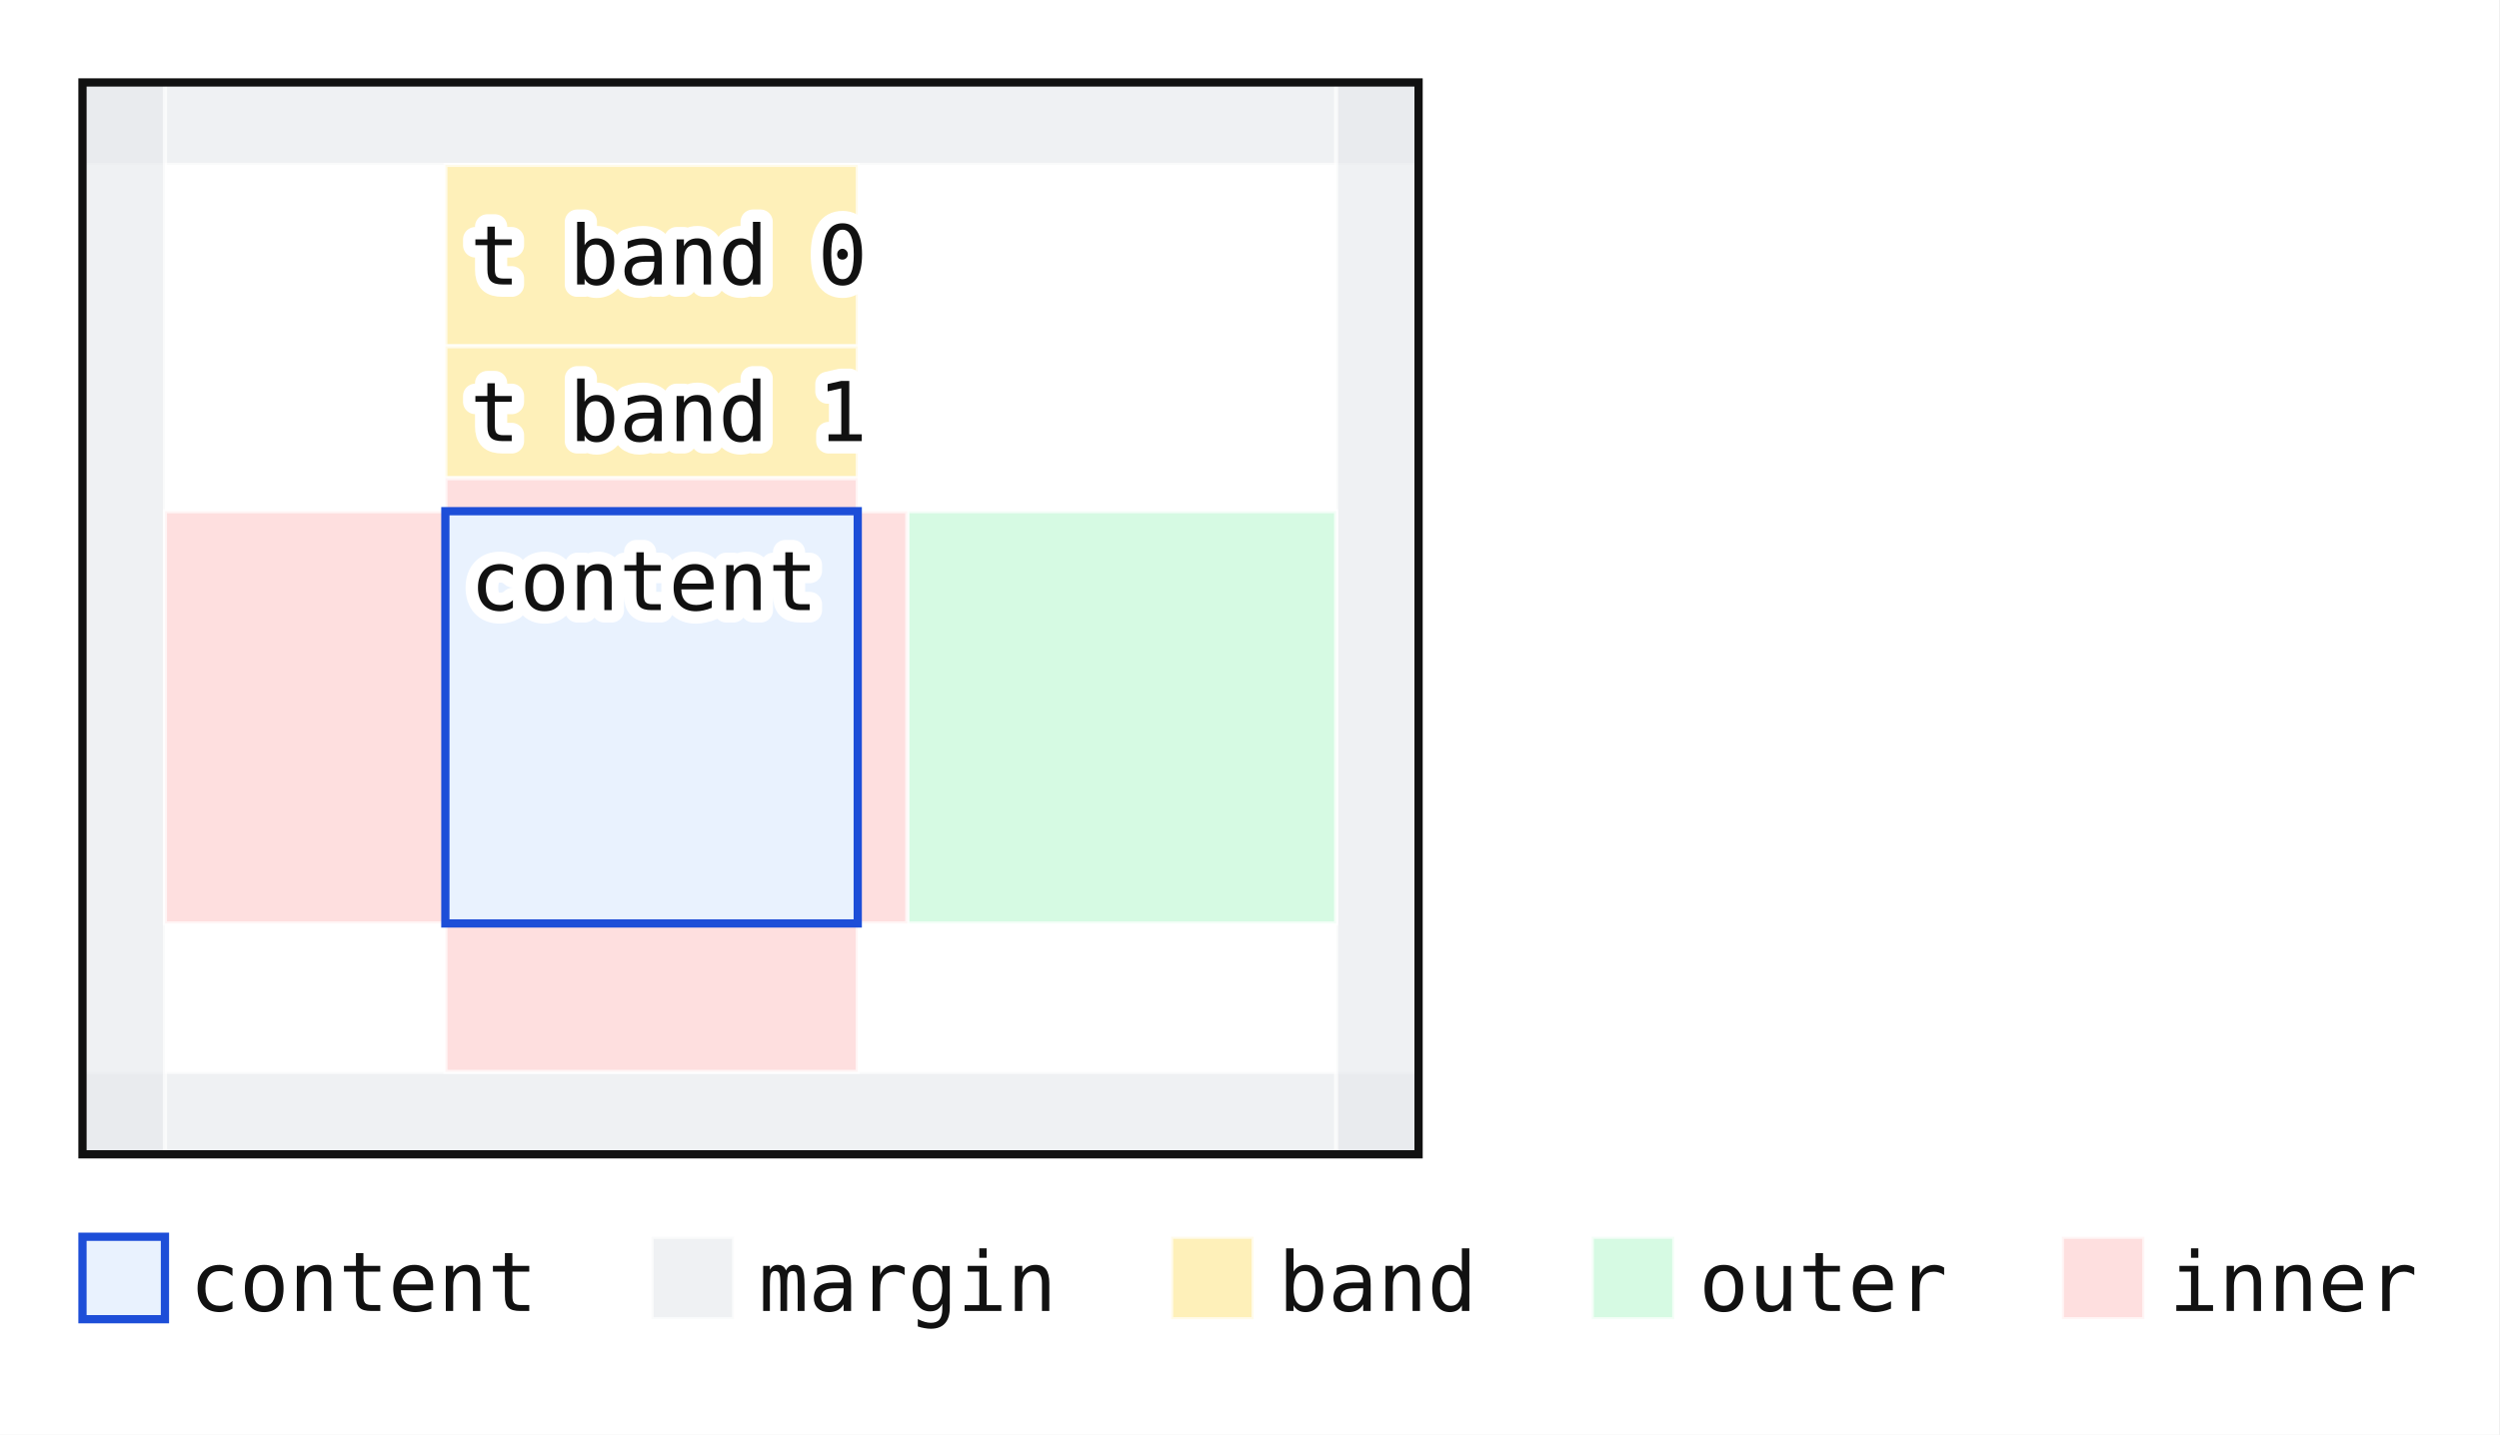
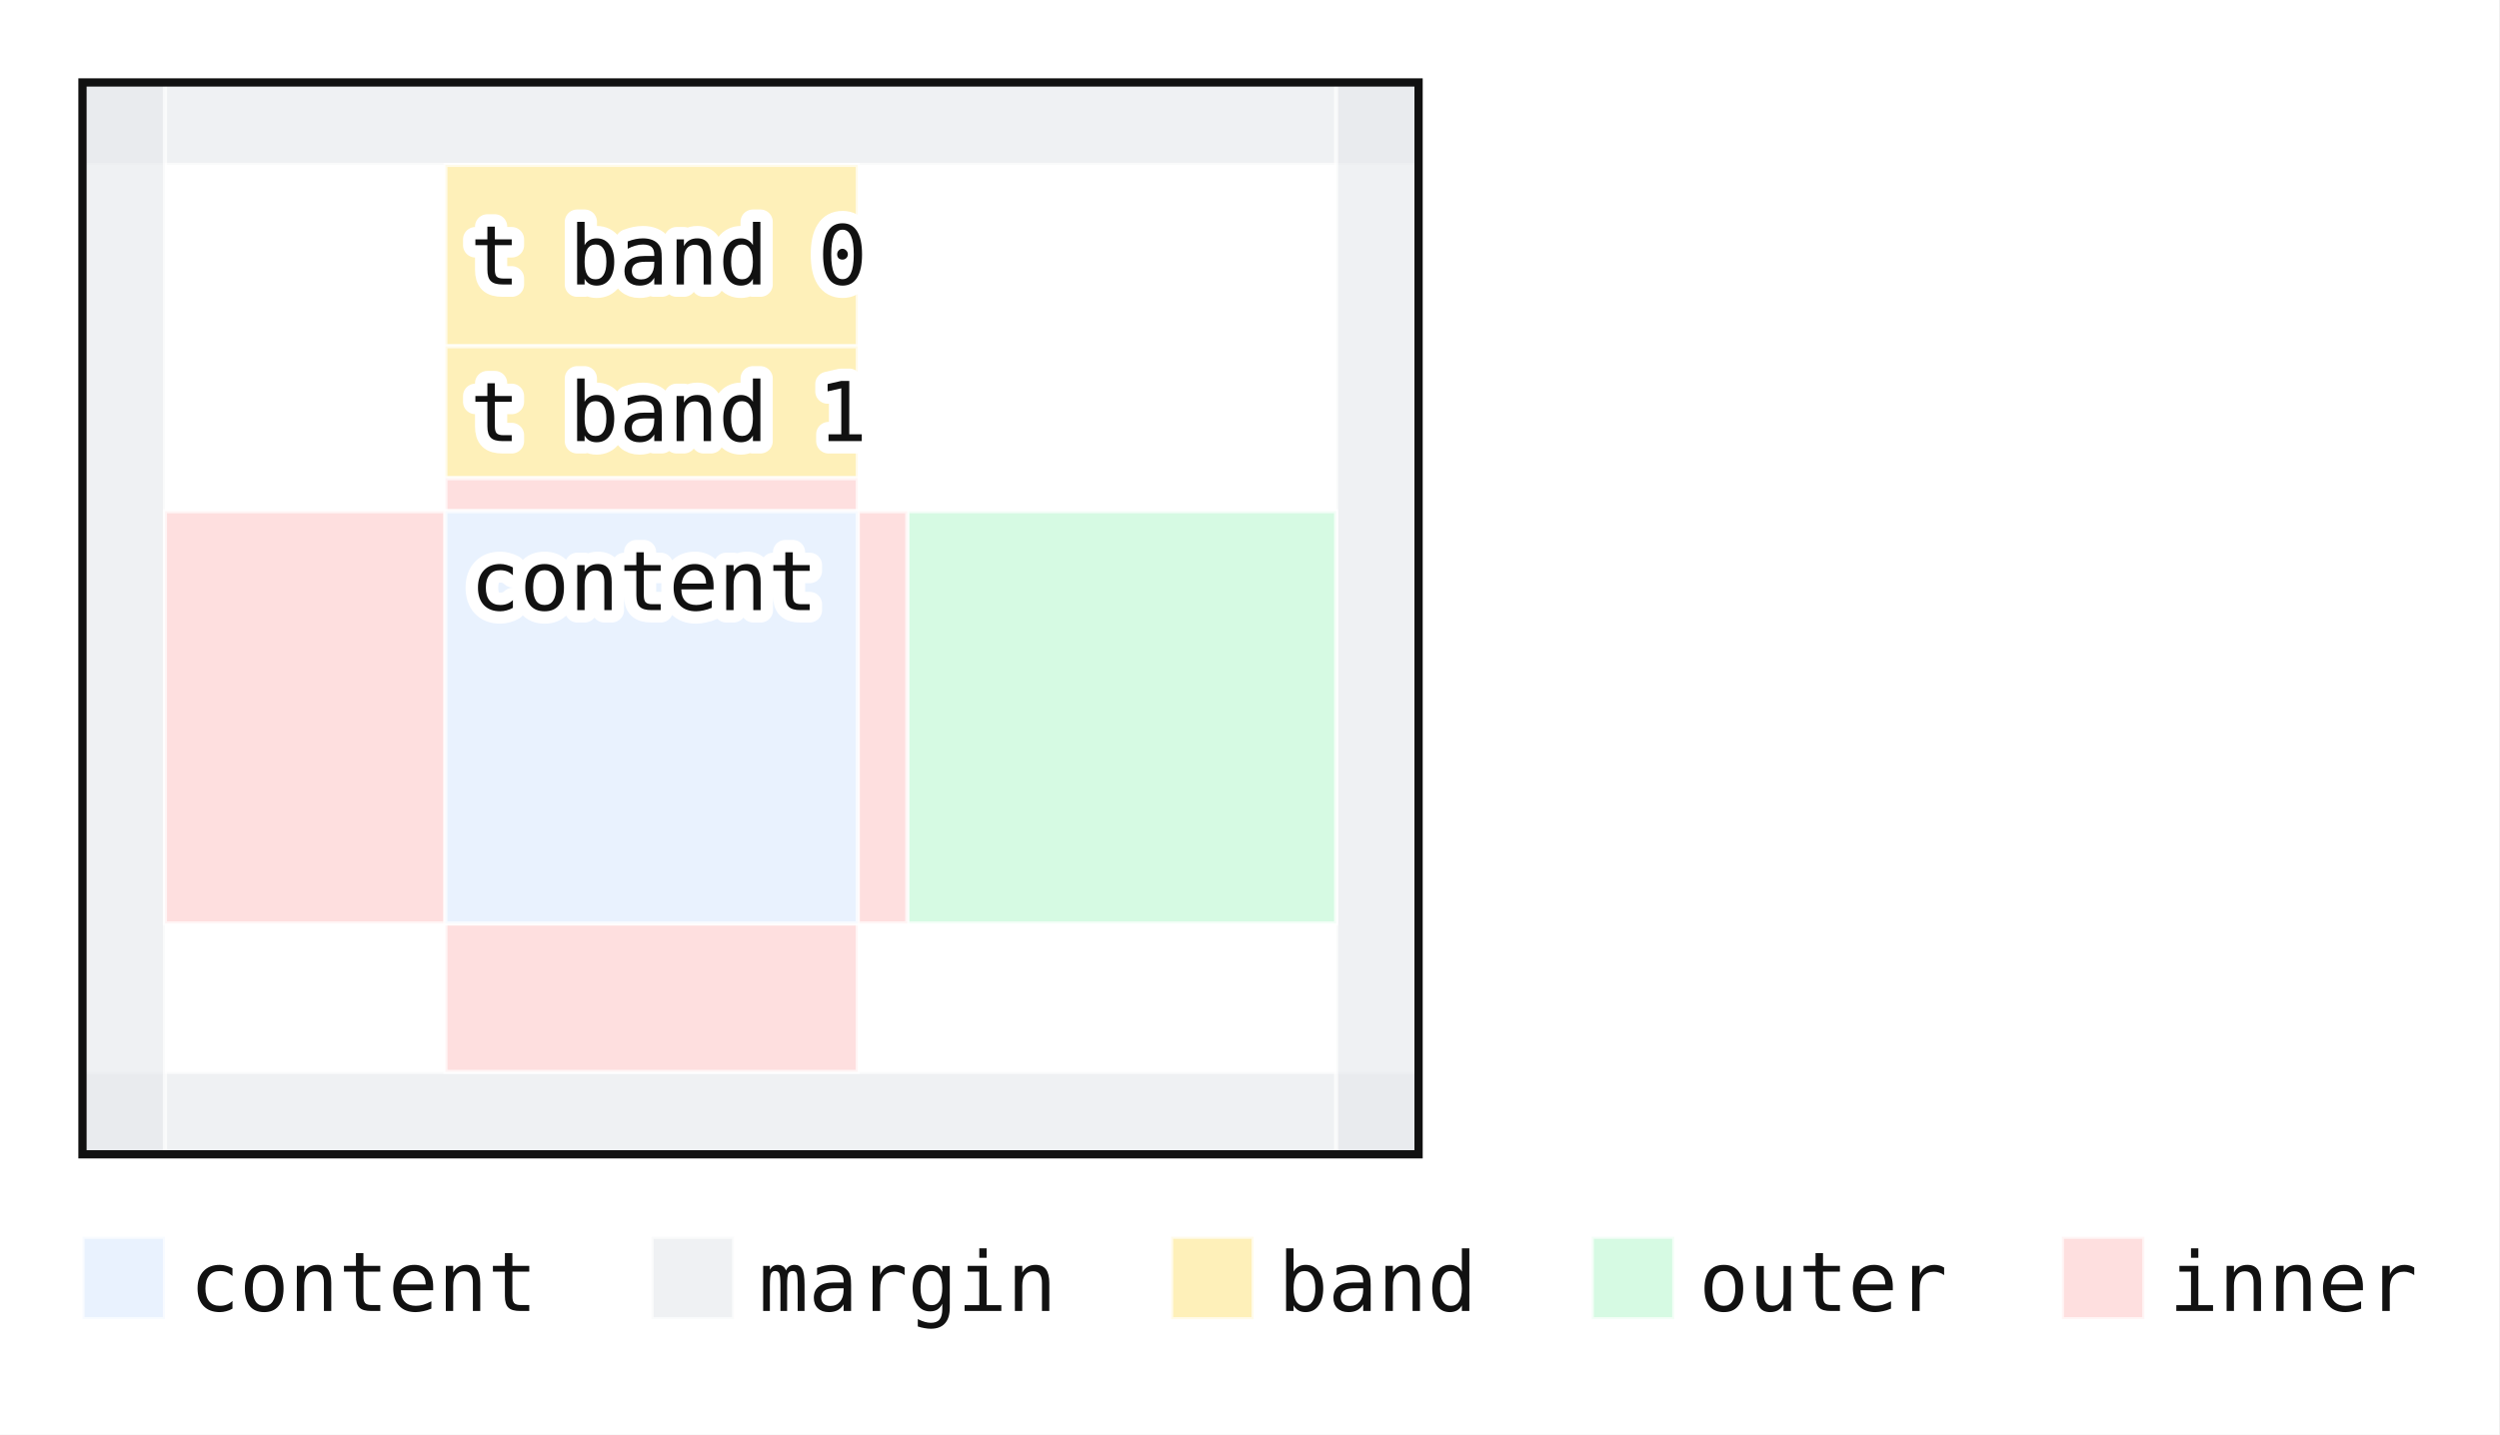
<svg xmlns="http://www.w3.org/2000/svg" viewBox="-10 -10 303 174" font-family="monospace" font-size="10">
  <rect x="-10" y="-10" width="303" height="174" fill="#ffffff" />
  <rect x="0" y="0" width="162" height="10" fill="#e5e7eb" fill-opacity="0.6" stroke="#ffffff" stroke-width="0.5" stroke-opacity="0.7" />
  <rect x="44" y="10" width="50" height="22" fill="#fde68a" fill-opacity="0.6" stroke="#ffffff" stroke-width="0.5" stroke-opacity="0.7" />
  <text x="47" y="24.5" fill="#111111" stroke="#ffffff" stroke-width="3" stroke-linejoin="round" paint-order="stroke">t band 0</text>
  <rect x="44" y="32" width="50" height="16" fill="#fde68a" fill-opacity="0.6" stroke="#ffffff" stroke-width="0.5" stroke-opacity="0.7" />
  <text x="47" y="43.5" fill="#111111" stroke="#ffffff" stroke-width="3" stroke-linejoin="round" paint-order="stroke">t band 1</text>
  <rect x="44" y="48" width="50" height="4" fill="#fecaca" fill-opacity="0.6" stroke="#ffffff" stroke-width="0.5" stroke-opacity="0.7" />
  <rect x="0" y="120" width="162" height="10" fill="#e5e7eb" fill-opacity="0.6" stroke="#ffffff" stroke-width="0.5" stroke-opacity="0.7" />
  <rect x="44" y="102" width="50" height="18" fill="#fecaca" fill-opacity="0.6" stroke="#ffffff" stroke-width="0.5" stroke-opacity="0.7" />
  <rect x="0" y="0" width="10" height="130" fill="#e5e7eb" fill-opacity="0.6" stroke="#ffffff" stroke-width="0.5" stroke-opacity="0.7" />
  <rect x="10" y="52" width="34" height="50" fill="#fecaca" fill-opacity="0.6" stroke="#ffffff" stroke-width="0.5" stroke-opacity="0.7" />
  <rect x="152" y="0" width="10" height="130" fill="#e5e7eb" fill-opacity="0.6" stroke="#ffffff" stroke-width="0.5" stroke-opacity="0.7" />
  <rect x="100" y="52" width="52" height="50" fill="#bbf7d0" fill-opacity="0.6" stroke="#ffffff" stroke-width="0.5" stroke-opacity="0.7" />
  <rect x="94" y="52" width="6" height="50" fill="#fecaca" fill-opacity="0.6" stroke="#ffffff" stroke-width="0.5" stroke-opacity="0.7" />
-   <rect x="44" y="52" width="50" height="50" fill="#dbeafe" fill-opacity="0.6" stroke="#1d4ed8" />
+   <rect x="44" y="52" width="50" height="50" fill="#dbeafe" fill-opacity="0.6" stroke="#ffffff" stroke-width="0.5" stroke-opacity="0.7" />
  <text x="47" y="64" fill="#111111" stroke="#ffffff" stroke-width="3" stroke-linejoin="round" paint-order="stroke">content</text>
-   <rect x="0" y="140" width="10" height="10" fill="#dbeafe" fill-opacity="0.6" stroke="#1d4ed8" />
+   <rect x="0" y="140" width="10" height="10" fill="#dbeafe" fill-opacity="0.6" stroke="#ffffff" stroke-width="0.5" stroke-opacity="0.7" />
  <text x="13" y="149" fill="#111111" stroke="#ffffff" stroke-width="3" stroke-linejoin="round" paint-order="stroke">content</text>
  <rect x="69" y="140" width="10" height="10" fill="#e5e7eb" fill-opacity="0.6" stroke="#ffffff" stroke-width="0.5" stroke-opacity="0.7" />
  <text x="82" y="149" fill="#111111" stroke="#ffffff" stroke-width="3" stroke-linejoin="round" paint-order="stroke">margin</text>
  <rect x="132" y="140" width="10" height="10" fill="#fde68a" fill-opacity="0.6" stroke="#ffffff" stroke-width="0.5" stroke-opacity="0.7" />
  <text x="145" y="149" fill="#111111" stroke="#ffffff" stroke-width="3" stroke-linejoin="round" paint-order="stroke">band</text>
  <rect x="183" y="140" width="10" height="10" fill="#bbf7d0" fill-opacity="0.6" stroke="#ffffff" stroke-width="0.5" stroke-opacity="0.7" />
  <text x="196" y="149" fill="#111111" stroke="#ffffff" stroke-width="3" stroke-linejoin="round" paint-order="stroke">outer</text>
  <rect x="240" y="140" width="10" height="10" fill="#fecaca" fill-opacity="0.6" stroke="#ffffff" stroke-width="0.5" stroke-opacity="0.7" />
  <text x="253" y="149" fill="#111111" stroke="#ffffff" stroke-width="3" stroke-linejoin="round" paint-order="stroke">inner</text>
  <rect x="0" y="0" width="162" height="130" fill="none" stroke="#111111" stroke-width="1" />
</svg>
